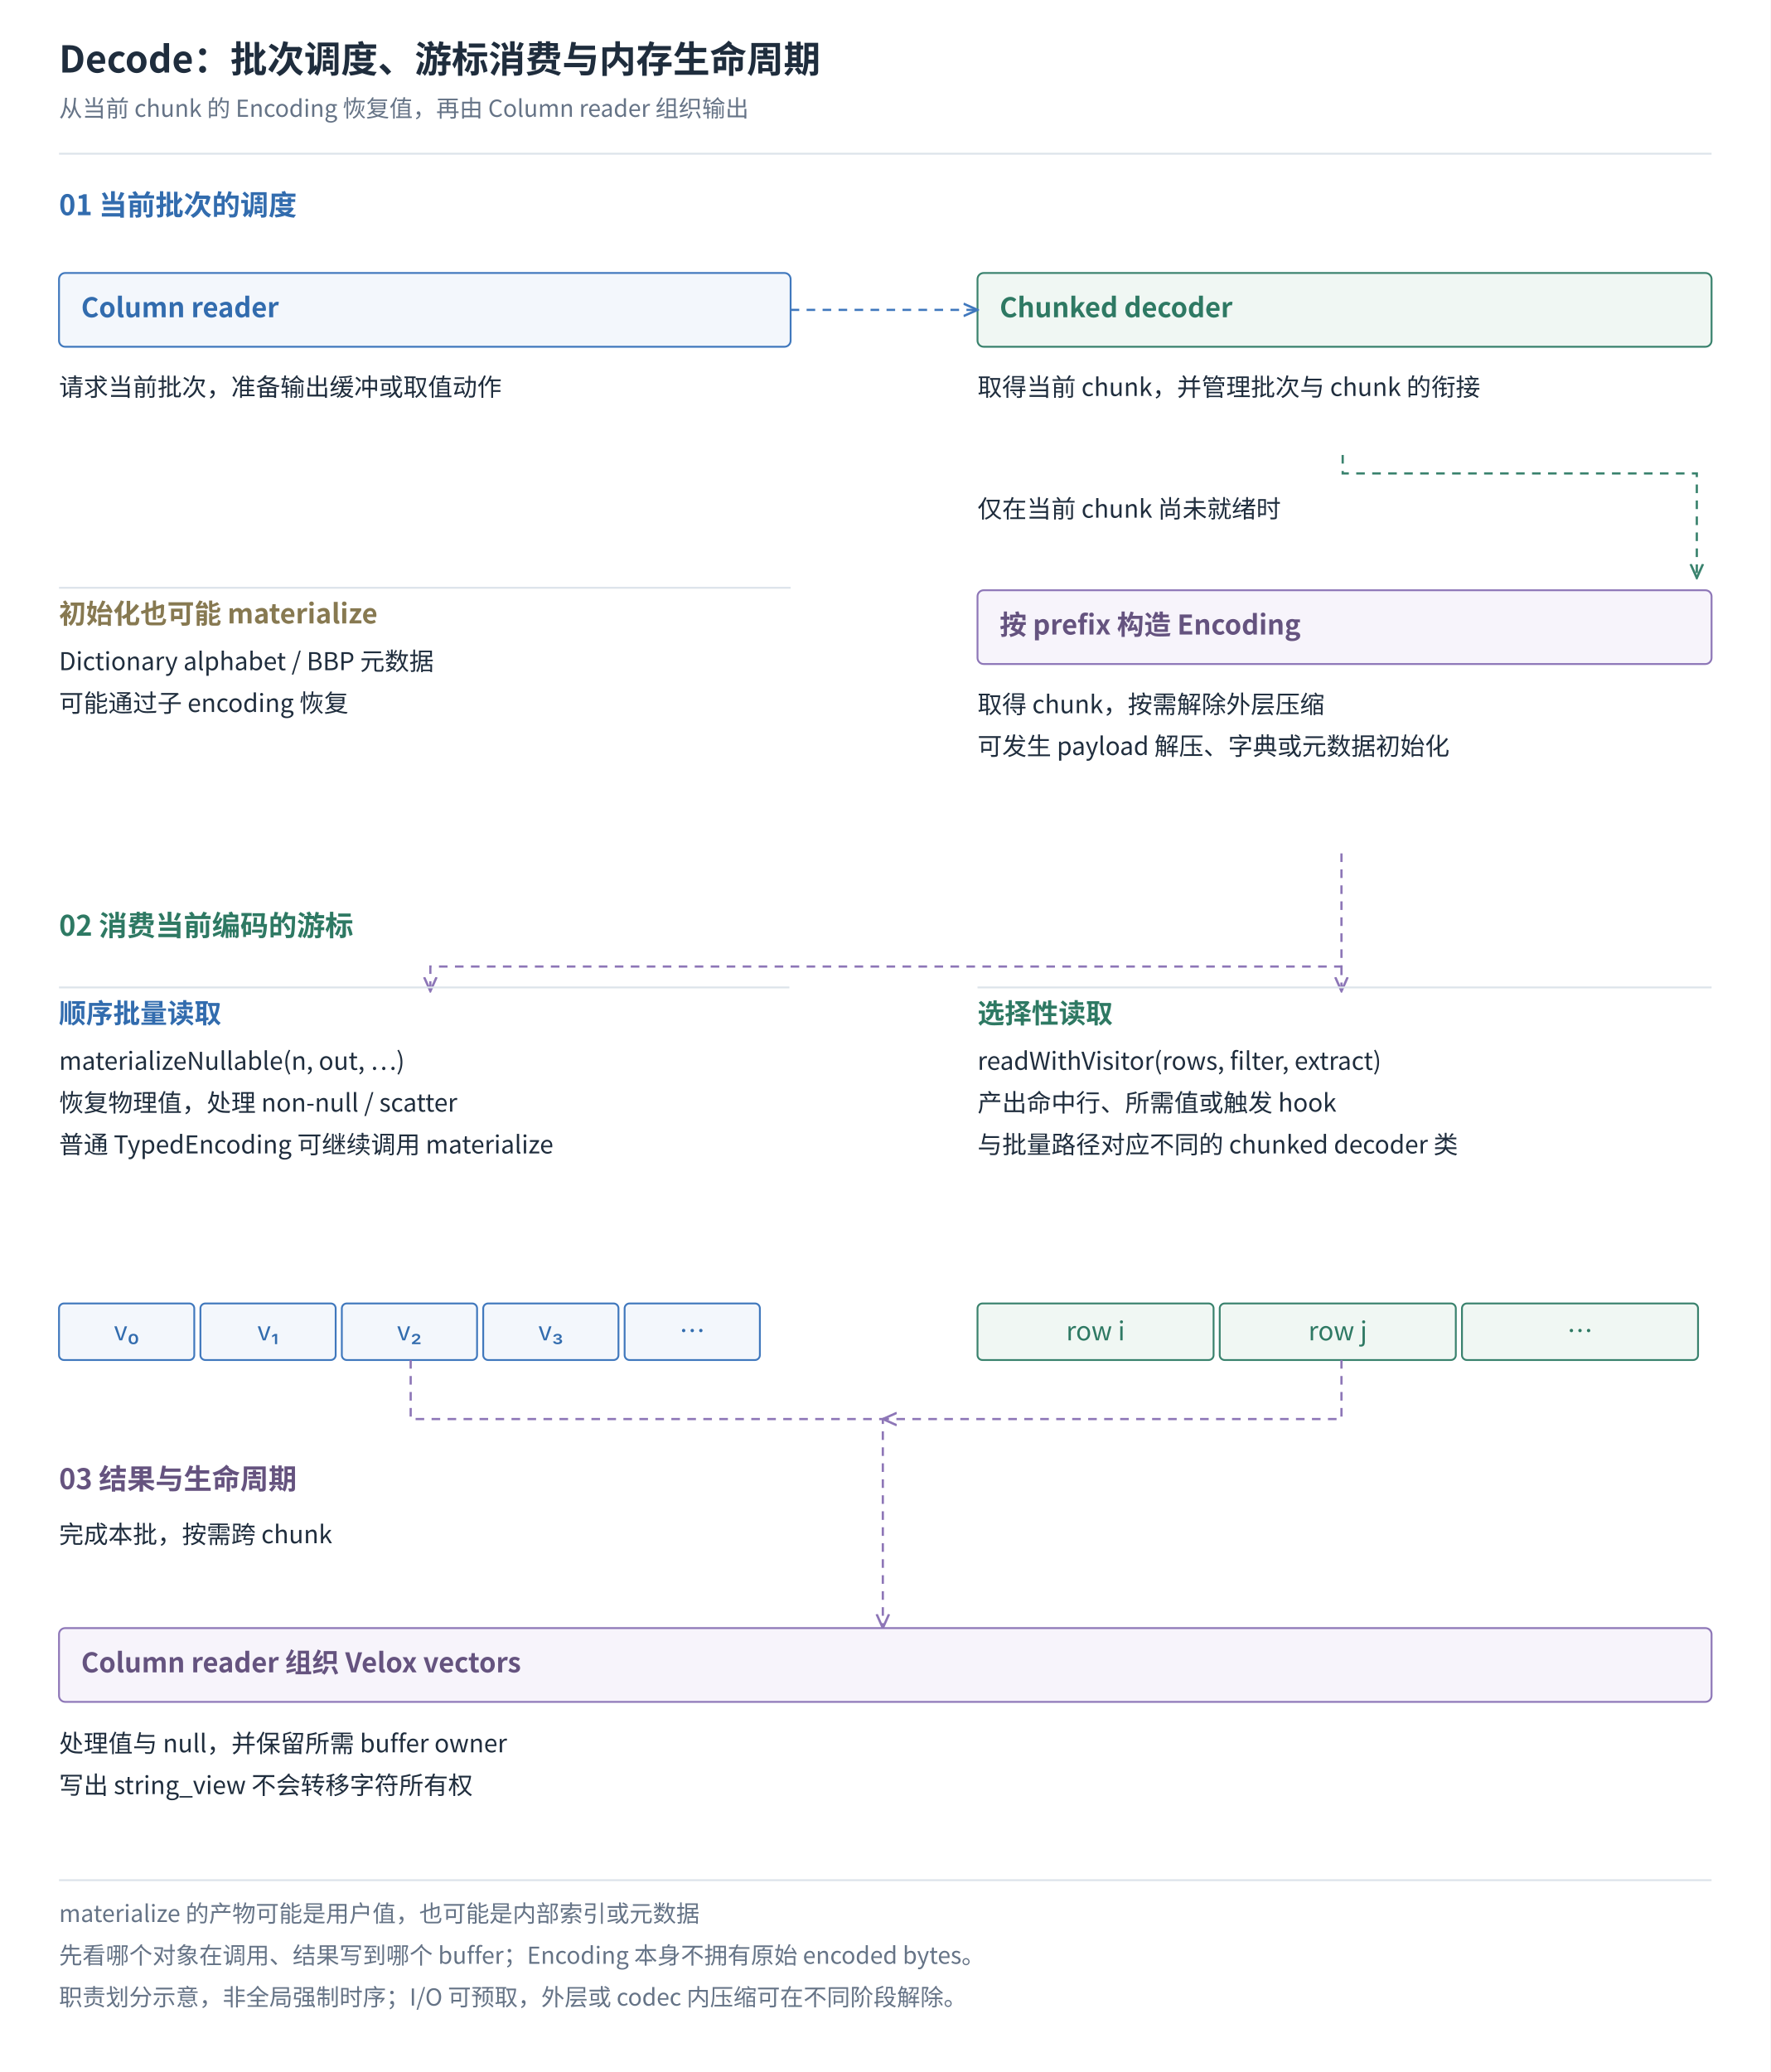
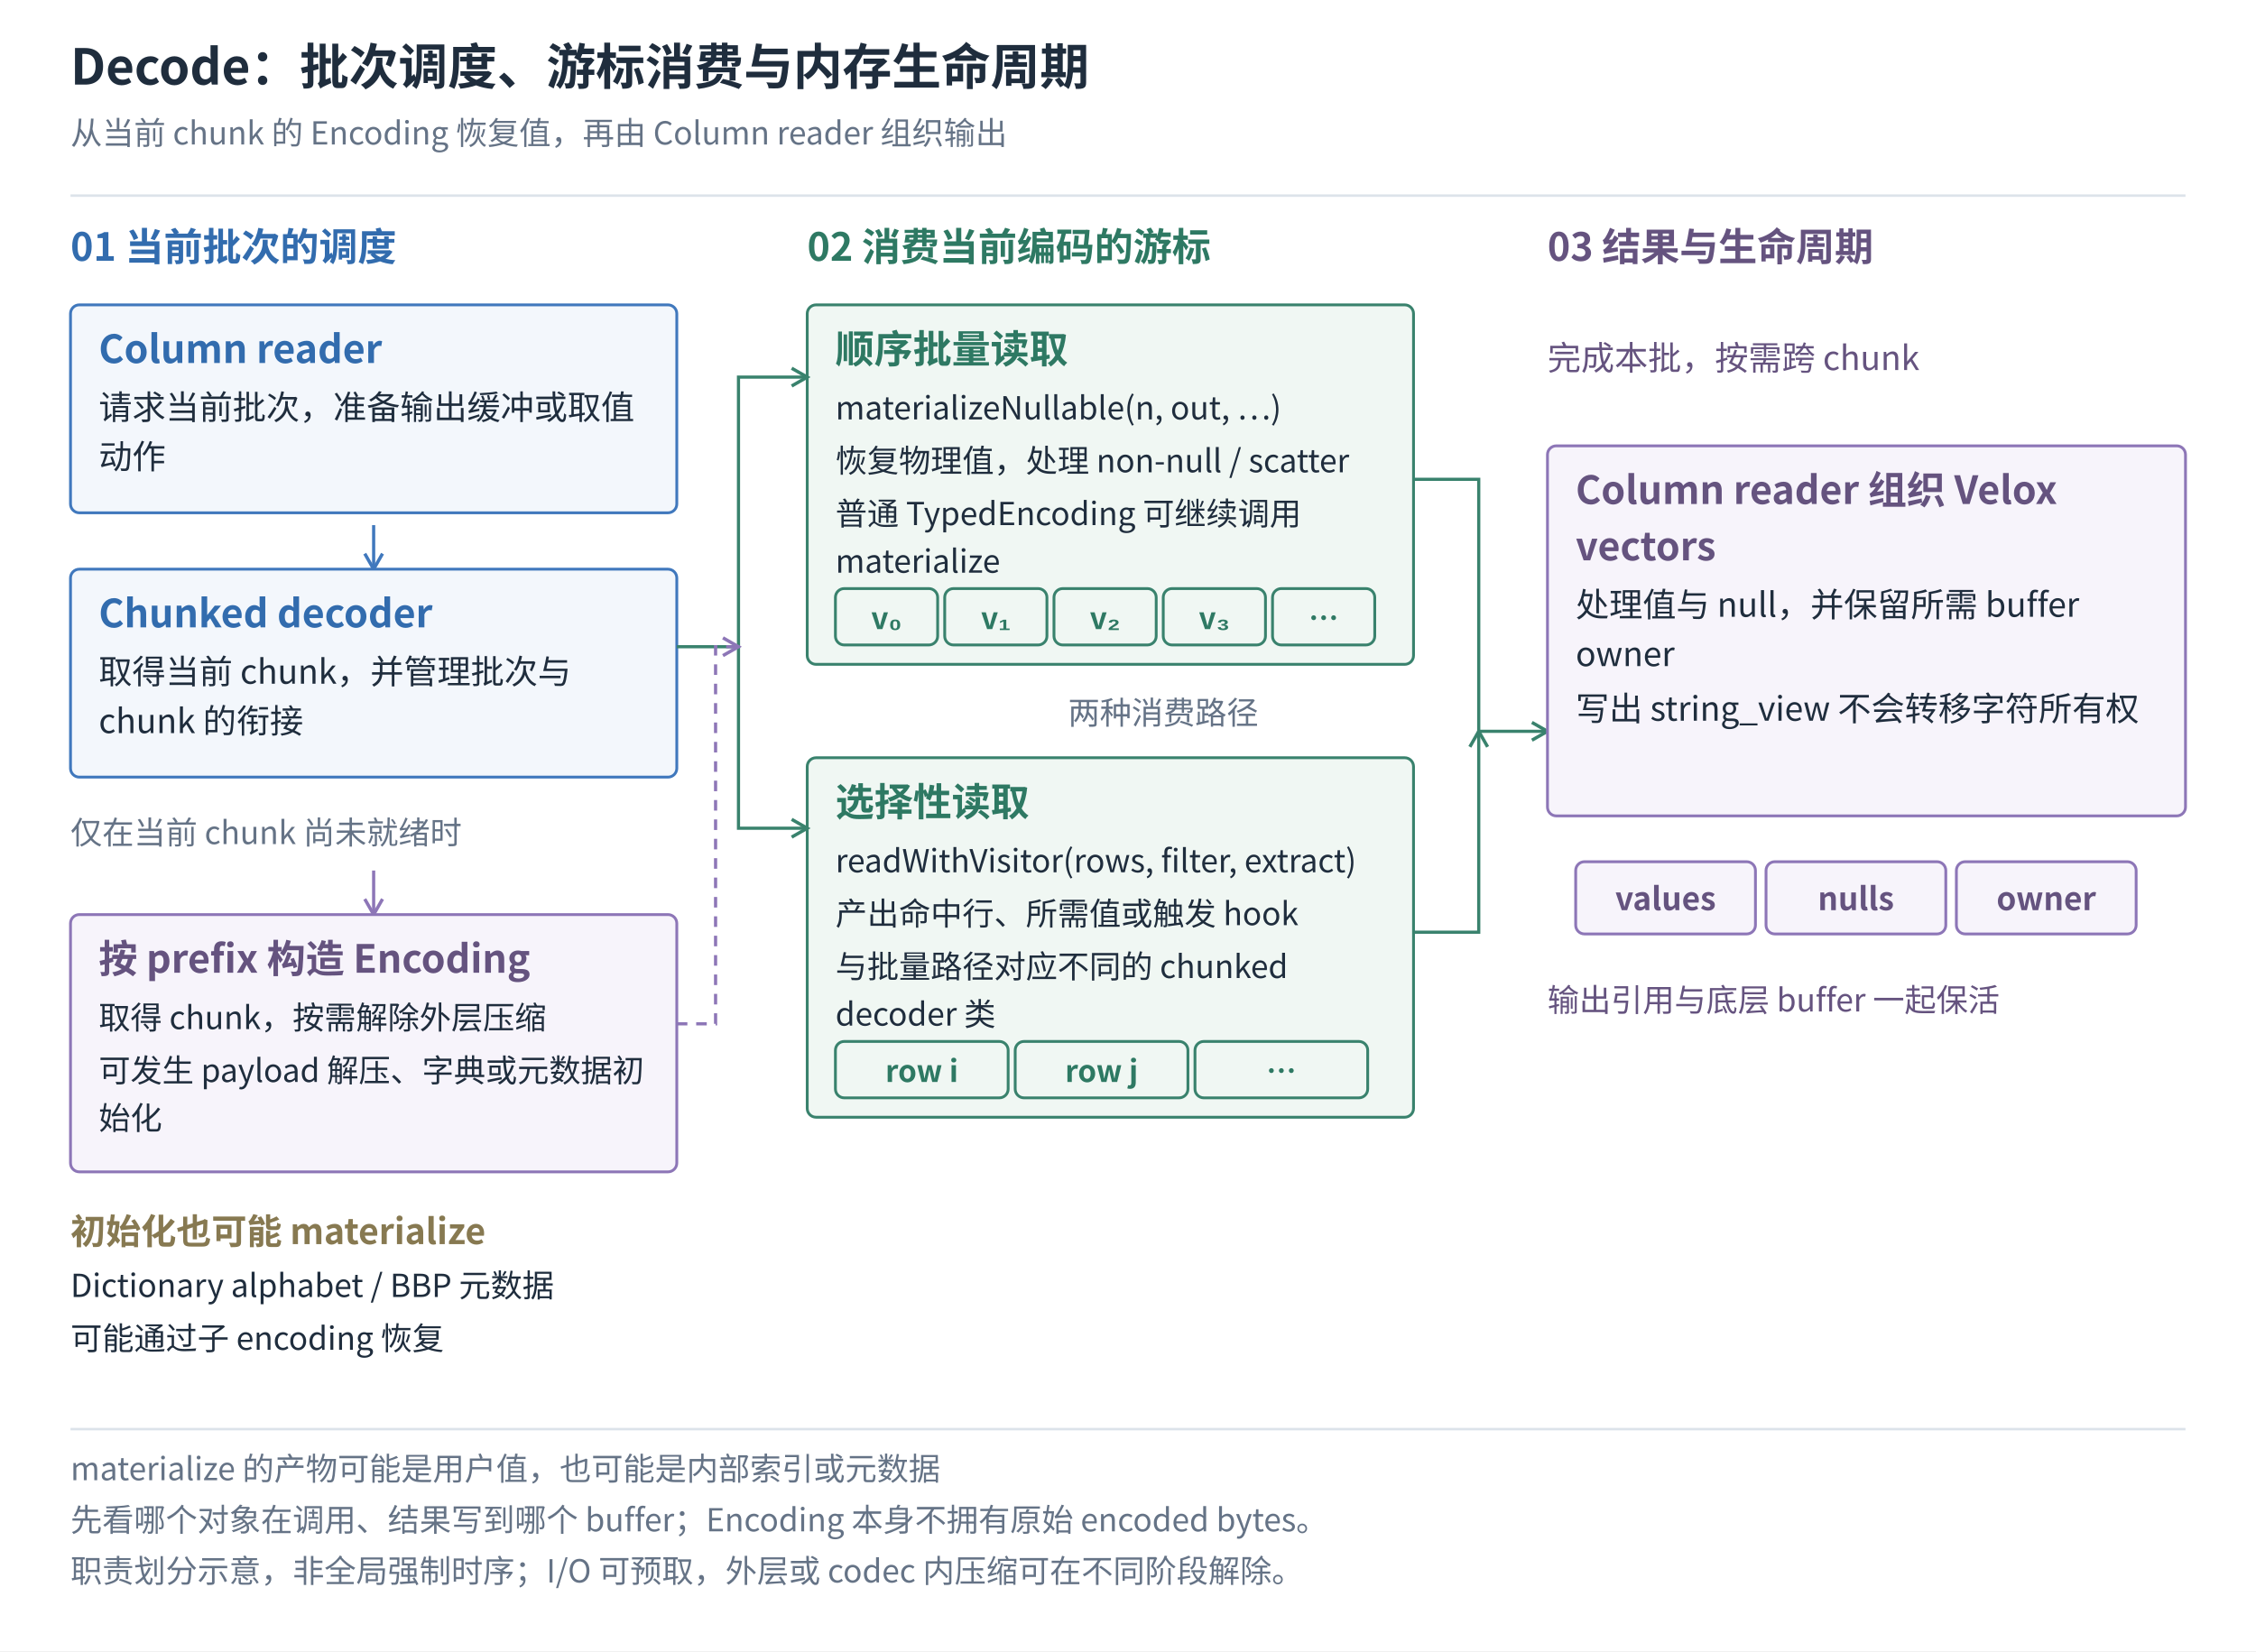
- <svg xmlns="http://www.w3.org/2000/svg" width="1440" height="1685" viewBox="0 0 1440 1685" role="img">
+ <svg xmlns="http://www.w3.org/2000/svg" width="1280" height="937" viewBox="0 0 1280 937" role="img">
  <defs>
-     <marker id="a-ink" viewBox="0 0 10 10" refX="9" refY="5" markerWidth="7" markerHeight="7" orient="auto-start-reverse">
-       <path d="M 0 1 L 9 5 L 0 9" fill="none" stroke="#1f2d3d" stroke-width="1.5" />
+     <marker id="arrow-ink" viewBox="0 0 10 10" refX="8" refY="5" markerWidth="7" markerHeight="7" orient="auto-start-reverse">
+       <path d="M 1 1 L 8 5 L 1 9" fill="none" stroke="#1f2d3d" stroke-width="1.5" />
    </marker>
-     <marker id="a-muted" viewBox="0 0 10 10" refX="9" refY="5" markerWidth="7" markerHeight="7" orient="auto-start-reverse">
-       <path d="M 0 1 L 9 5 L 0 9" fill="none" stroke="#657386" stroke-width="1.5" />
+     <marker id="arrow-muted" viewBox="0 0 10 10" refX="8" refY="5" markerWidth="7" markerHeight="7" orient="auto-start-reverse">
+       <path d="M 1 1 L 8 5 L 1 9" fill="none" stroke="#657386" stroke-width="1.5" />
    </marker>
-     <marker id="a-line" viewBox="0 0 10 10" refX="9" refY="5" markerWidth="7" markerHeight="7" orient="auto-start-reverse">
-       <path d="M 0 1 L 9 5 L 0 9" fill="none" stroke="#dce3ea" stroke-width="1.5" />
+     <marker id="arrow-line" viewBox="0 0 10 10" refX="8" refY="5" markerWidth="7" markerHeight="7" orient="auto-start-reverse">
+       <path d="M 1 1 L 8 5 L 1 9" fill="none" stroke="#dce3ea" stroke-width="1.5" />
    </marker>
-     <marker id="a-blue" viewBox="0 0 10 10" refX="9" refY="5" markerWidth="7" markerHeight="7" orient="auto-start-reverse">
-       <path d="M 0 1 L 9 5 L 0 9" fill="none" stroke="#4078bd" stroke-width="1.5" />
+     <marker id="arrow-blue" viewBox="0 0 10 10" refX="8" refY="5" markerWidth="7" markerHeight="7" orient="auto-start-reverse">
+       <path d="M 1 1 L 8 5 L 1 9" fill="none" stroke="#4078bd" stroke-width="1.5" />
    </marker>
-     <marker id="a-green" viewBox="0 0 10 10" refX="9" refY="5" markerWidth="7" markerHeight="7" orient="auto-start-reverse">
-       <path d="M 0 1 L 9 5 L 0 9" fill="none" stroke="#39826d" stroke-width="1.5" />
+     <marker id="arrow-green" viewBox="0 0 10 10" refX="8" refY="5" markerWidth="7" markerHeight="7" orient="auto-start-reverse">
+       <path d="M 1 1 L 8 5 L 1 9" fill="none" stroke="#39826d" stroke-width="1.5" />
    </marker>
-     <marker id="a-purple" viewBox="0 0 10 10" refX="9" refY="5" markerWidth="7" markerHeight="7" orient="auto-start-reverse">
-       <path d="M 0 1 L 9 5 L 0 9" fill="none" stroke="#8d76b7" stroke-width="1.5" />
+     <marker id="arrow-purple" viewBox="0 0 10 10" refX="8" refY="5" markerWidth="7" markerHeight="7" orient="auto-start-reverse">
+       <path d="M 1 1 L 8 5 L 1 9" fill="none" stroke="#8d76b7" stroke-width="1.5" />
    </marker>
-     <marker id="a-warm" viewBox="0 0 10 10" refX="9" refY="5" markerWidth="7" markerHeight="7" orient="auto-start-reverse">
-       <path d="M 0 1 L 9 5 L 0 9" fill="none" stroke="#ac9c76" stroke-width="1.5" />
+     <marker id="arrow-warm" viewBox="0 0 10 10" refX="8" refY="5" markerWidth="7" markerHeight="7" orient="auto-start-reverse">
+       <path d="M 1 1 L 8 5 L 1 9" fill="none" stroke="#ac9c76" stroke-width="1.5" />
    </marker>
-     <marker id="a-red" viewBox="0 0 10 10" refX="9" refY="5" markerWidth="7" markerHeight="7" orient="auto-start-reverse">
-       <path d="M 0 1 L 9 5 L 0 9" fill="none" stroke="#a95f64" stroke-width="1.5" />
-     </marker>
-     <marker id="a-teal" viewBox="0 0 10 10" refX="9" refY="5" markerWidth="7" markerHeight="7" orient="auto-start-reverse">
-       <path d="M 0 1 L 9 5 L 0 9" fill="none" stroke="#3e8580" stroke-width="1.5" />
+     <marker id="arrow-teal" viewBox="0 0 10 10" refX="8" refY="5" markerWidth="7" markerHeight="7" orient="auto-start-reverse">
+       <path d="M 1 1 L 8 5 L 1 9" fill="none" stroke="#3e8580" stroke-width="1.5" />
    </marker>
  </defs>
-   <rect width="1440" height="1685" fill="white" />
-   <text x="48" y="59" font-family="Noto Sans SC, Noto Sans CJK SC, Inter, Arial, sans-serif" font-size="30" fill="#1f2d3d" font-weight="600" text-anchor="start">Decode：批次调度、游标消费与内存生命周期</text>
-   <text x="48" y="95" font-family="Noto Sans SC, Noto Sans CJK SC, Inter, Arial, sans-serif" font-size="19" fill="#657386" font-weight="400" text-anchor="start">从当前 chunk 的 Encoding 恢复值，再由 Column reader 组织输出</text>
-   <line x1="48" y1="125" x2="1392" y2="125" stroke="#dce3ea" stroke-width="1.5" />
-   <text x="48" y="175" font-family="Noto Sans SC, Noto Sans CJK SC, Inter, Arial, sans-serif" font-size="23" fill="#326cae" font-weight="600" text-anchor="start">01 当前批次的调度</text>
-   <rect x="48" y="222" width="595" height="60" rx="5" fill="#f3f7fc" stroke="#4078bd" stroke-width="1.5" />
-   <text x="66" y="258" font-family="Noto Sans SC, Noto Sans CJK SC, Inter, Arial, sans-serif" font-size="22" fill="#326cae" font-weight="600" text-anchor="start">Column reader</text>
-   <text x="48" y="322" font-family="Noto Sans SC, Noto Sans CJK SC, Inter, Arial, sans-serif" font-size="20" fill="#1f2d3d" font-weight="400" text-anchor="start">请求当前批次，准备输出缓冲或取值动作</text>
-   <rect x="795" y="222" width="597" height="60" rx="5" fill="#f0f7f3" stroke="#39826d" stroke-width="1.5" />
-   <text x="813" y="258" font-family="Noto Sans SC, Noto Sans CJK SC, Inter, Arial, sans-serif" font-size="22" fill="#2e7963" font-weight="600" text-anchor="start">Chunked decoder</text>
-   <text x="795" y="322" font-family="Noto Sans SC, Noto Sans CJK SC, Inter, Arial, sans-serif" font-size="20" fill="#1f2d3d" font-weight="400" text-anchor="start">取得当前 chunk，并管理批次与 chunk 的衔接</text>
-   <polyline points="643,252 795,252" fill="none" stroke="#4078bd" stroke-width="1.8" stroke-dasharray="7 6" marker-end="url(#a-blue)" />
-   <text x="795" y="421" font-family="Noto Sans SC, Noto Sans CJK SC, Inter, Arial, sans-serif" font-size="20" fill="#1f2d3d" font-weight="400" text-anchor="start">仅在当前 chunk 尚未就绪时</text>
-   <polyline points="1092,370 1092,385 1380,385 1380,470" fill="none" stroke="#39826d" stroke-width="1.8" stroke-dasharray="7 6" marker-end="url(#a-green)" />
-   <line x1="48" y1="478" x2="643" y2="478" stroke="#dce3ea" stroke-width="1.5" />
-   <text x="48" y="507" font-family="Noto Sans SC, Noto Sans CJK SC, Inter, Arial, sans-serif" font-size="22" fill="#877951" font-weight="600" text-anchor="start">初始化也可能 materialize</text>
-   <text x="48" y="545" font-family="Noto Sans SC, Noto Sans CJK SC, Inter, Arial, sans-serif" font-size="20" fill="#1f2d3d" font-weight="400" text-anchor="start">Dictionary alphabet / BBP 元数据</text>
-   <text x="48" y="579" font-family="Noto Sans SC, Noto Sans CJK SC, Inter, Arial, sans-serif" font-size="20" fill="#1f2d3d" font-weight="400" text-anchor="start">可能通过子 encoding 恢复</text>
-   <rect x="795" y="480" width="597" height="60" rx="5" fill="#f7f4fb" stroke="#8d76b7" stroke-width="1.5" />
-   <text x="813" y="516" font-family="Noto Sans SC, Noto Sans CJK SC, Inter, Arial, sans-serif" font-size="22" fill="#65537f" font-weight="600" text-anchor="start">按 prefix 构造 Encoding</text>
-   <text x="795" y="580" font-family="Noto Sans SC, Noto Sans CJK SC, Inter, Arial, sans-serif" font-size="20" fill="#1f2d3d" font-weight="400" text-anchor="start">取得 chunk，按需解除外层压缩</text>
-   <text x="795" y="614" font-family="Noto Sans SC, Noto Sans CJK SC, Inter, Arial, sans-serif" font-size="20" fill="#1f2d3d" font-weight="400" text-anchor="start">可发生 payload 解压、字典或元数据初始化</text>
-   <text x="48" y="761" font-family="Noto Sans SC, Noto Sans CJK SC, Inter, Arial, sans-serif" font-size="23" fill="#2e7963" font-weight="600" text-anchor="start">02 消费当前编码的游标</text>
-   <polyline points="1091,694 1091,786 350,786 350,806" fill="none" stroke="#8d76b7" stroke-width="1.8" stroke-dasharray="7 6" marker-end="url(#a-purple)" />
-   <polyline points="1091,786 1091,806" fill="none" stroke="#8d76b7" stroke-width="1.8" stroke-dasharray="7 6" marker-end="url(#a-purple)" />
-   <line x1="48" y1="803" x2="642" y2="803" stroke="#dce3ea" stroke-width="1.5" />
-   <text x="48" y="832" font-family="Noto Sans SC, Noto Sans CJK SC, Inter, Arial, sans-serif" font-size="22" fill="#326cae" font-weight="600" text-anchor="start">顺序批量读取</text>
-   <text x="48" y="870" font-family="Noto Sans SC, Noto Sans CJK SC, Inter, Arial, sans-serif" font-size="20" fill="#1f2d3d" font-weight="400" text-anchor="start">materializeNullable(n, out, …)</text>
-   <text x="48" y="904" font-family="Noto Sans SC, Noto Sans CJK SC, Inter, Arial, sans-serif" font-size="20" fill="#1f2d3d" font-weight="400" text-anchor="start">恢复物理值，处理 non-null / scatter</text>
-   <text x="48" y="938" font-family="Noto Sans SC, Noto Sans CJK SC, Inter, Arial, sans-serif" font-size="20" fill="#1f2d3d" font-weight="400" text-anchor="start">普通 TypedEncoding 可继续调用 materialize</text>
-   <line x1="795" y1="803" x2="1392" y2="803" stroke="#dce3ea" stroke-width="1.5" />
-   <text x="795" y="832" font-family="Noto Sans SC, Noto Sans CJK SC, Inter, Arial, sans-serif" font-size="22" fill="#2e7963" font-weight="600" text-anchor="start">选择性读取</text>
-   <text x="795" y="870" font-family="Noto Sans SC, Noto Sans CJK SC, Inter, Arial, sans-serif" font-size="20" fill="#1f2d3d" font-weight="400" text-anchor="start">readWithVisitor(rows, filter, extract)</text>
-   <text x="795" y="904" font-family="Noto Sans SC, Noto Sans CJK SC, Inter, Arial, sans-serif" font-size="20" fill="#1f2d3d" font-weight="400" text-anchor="start">产出命中行、所需值或触发 hook</text>
-   <text x="795" y="938" font-family="Noto Sans SC, Noto Sans CJK SC, Inter, Arial, sans-serif" font-size="20" fill="#1f2d3d" font-weight="400" text-anchor="start">与批量路径对应不同的 chunked decoder 类</text>
-   <rect x="48" y="1060" width="110" height="46" rx="4" fill="#f3f7fc" stroke="#4078bd" stroke-width="1.5" />
-   <text x="103.0" y="1090.0" font-family="Noto Sans SC, Noto Sans CJK SC, Inter, Arial, sans-serif" font-size="21" fill="#326cae" font-weight="400" text-anchor="middle">v₀</text>
-   <rect x="163" y="1060" width="110" height="46" rx="4" fill="#f3f7fc" stroke="#4078bd" stroke-width="1.5" />
-   <text x="218.0" y="1090.0" font-family="Noto Sans SC, Noto Sans CJK SC, Inter, Arial, sans-serif" font-size="21" fill="#326cae" font-weight="400" text-anchor="middle">v₁</text>
-   <rect x="278" y="1060" width="110" height="46" rx="4" fill="#f3f7fc" stroke="#4078bd" stroke-width="1.5" />
-   <text x="333.0" y="1090.0" font-family="Noto Sans SC, Noto Sans CJK SC, Inter, Arial, sans-serif" font-size="21" fill="#326cae" font-weight="400" text-anchor="middle">v₂</text>
-   <rect x="393" y="1060" width="110" height="46" rx="4" fill="#f3f7fc" stroke="#4078bd" stroke-width="1.5" />
-   <text x="448.0" y="1090.0" font-family="Noto Sans SC, Noto Sans CJK SC, Inter, Arial, sans-serif" font-size="21" fill="#326cae" font-weight="400" text-anchor="middle">v₃</text>
-   <rect x="508" y="1060" width="110" height="46" rx="4" fill="#f3f7fc" stroke="#4078bd" stroke-width="1.5" />
-   <text x="563.0" y="1090.0" font-family="Noto Sans SC, Noto Sans CJK SC, Inter, Arial, sans-serif" font-size="21" fill="#326cae" font-weight="400" text-anchor="middle">…</text>
-   <rect x="795" y="1060" width="192" height="46" rx="4" fill="#f0f7f3" stroke="#39826d" stroke-width="1.5" />
-   <text x="891.0" y="1090.0" font-family="Noto Sans SC, Noto Sans CJK SC, Inter, Arial, sans-serif" font-size="21" fill="#2e7963" font-weight="400" text-anchor="middle">row i</text>
-   <rect x="992" y="1060" width="192" height="46" rx="4" fill="#f0f7f3" stroke="#39826d" stroke-width="1.5" />
-   <text x="1088.0" y="1090.0" font-family="Noto Sans SC, Noto Sans CJK SC, Inter, Arial, sans-serif" font-size="21" fill="#2e7963" font-weight="400" text-anchor="middle">row j</text>
-   <rect x="1189" y="1060" width="192" height="46" rx="4" fill="#f0f7f3" stroke="#39826d" stroke-width="1.5" />
-   <text x="1285.0" y="1090.0" font-family="Noto Sans SC, Noto Sans CJK SC, Inter, Arial, sans-serif" font-size="21" fill="#2e7963" font-weight="400" text-anchor="middle">…</text>
-   <polyline points="334,1106 334,1154 718,1154 718,1324" fill="none" stroke="#8d76b7" stroke-width="1.8" stroke-dasharray="7 6" marker-end="url(#a-purple)" />
-   <polyline points="1091,1106 1091,1154 718,1154" fill="none" stroke="#8d76b7" stroke-width="1.8" stroke-dasharray="7 6" marker-end="url(#a-purple)" />
-   <text x="48" y="1211" font-family="Noto Sans SC, Noto Sans CJK SC, Inter, Arial, sans-serif" font-size="23" fill="#65537f" font-weight="600" text-anchor="start">03 结果与生命周期</text>
-   <text x="48" y="1255" font-family="Noto Sans SC, Noto Sans CJK SC, Inter, Arial, sans-serif" font-size="20" fill="#1f2d3d" font-weight="400" text-anchor="start">完成本批，按需跨 chunk</text>
-   <rect x="48" y="1324" width="1344" height="60" rx="5" fill="#f7f4fb" stroke="#8d76b7" stroke-width="1.5" />
-   <text x="66" y="1360" font-family="Noto Sans SC, Noto Sans CJK SC, Inter, Arial, sans-serif" font-size="22" fill="#65537f" font-weight="600" text-anchor="start">Column reader 组织 Velox vectors</text>
-   <text x="48" y="1425" font-family="Noto Sans SC, Noto Sans CJK SC, Inter, Arial, sans-serif" font-size="20" fill="#1f2d3d" font-weight="400" text-anchor="start">处理值与 null，并保留所需 buffer owner</text>
-   <text x="48" y="1459" font-family="Noto Sans SC, Noto Sans CJK SC, Inter, Arial, sans-serif" font-size="20" fill="#1f2d3d" font-weight="400" text-anchor="start">写出 string_view 不会转移字符所有权</text>
-   <line x1="48" y1="1529" x2="1392" y2="1529" stroke="#dce3ea" stroke-width="1.5" />
-   <text x="48" y="1563" font-family="Noto Sans SC, Noto Sans CJK SC, Inter, Arial, sans-serif" font-size="19" fill="#657386" font-weight="400" text-anchor="start">materialize 的产物可能是用户值，也可能是内部索引或元数据</text>
-   <text x="48" y="1597" font-family="Noto Sans SC, Noto Sans CJK SC, Inter, Arial, sans-serif" font-size="19" fill="#657386" font-weight="400" text-anchor="start">先看哪个对象在调用、结果写到哪个 buffer；Encoding 本身不拥有原始 encoded bytes。</text>
-   <text x="48" y="1631" font-family="Noto Sans SC, Noto Sans CJK SC, Inter, Arial, sans-serif" font-size="19" fill="#657386" font-weight="400" text-anchor="start">职责划分示意，非全局强制时序；I/O 可预取，外层或 codec 内压缩可在不同阶段解除。</text>
+   <rect width="1280" height="937" fill="white" />
+   <text x="40" y="48" font-family="Noto Sans CJK SC, Noto Sans SC, Arial, sans-serif" font-size="28" font-weight="700" fill="#1f2d3d" text-anchor="start">Decode：批次调度、游标消费与内存生命周期</text>
+   <text x="40" y="82" font-family="Noto Sans CJK SC, Noto Sans SC, Arial, sans-serif" font-size="18" font-weight="400" fill="#657386" text-anchor="start">从当前 chunk 的 Encoding 恢复值，再由 Column reader 组织输出</text>
+   <line x1="40" y1="111" x2="1240" y2="111" stroke="#dce3ea" stroke-width="1.4" />
+   <text x="40" y="148" font-family="Noto Sans CJK SC, Noto Sans SC, Arial, sans-serif" font-size="22" font-weight="700" fill="#326cae" text-anchor="start">01 当前批次的调度</text>
+   <text x="458" y="148" font-family="Noto Sans CJK SC, Noto Sans SC, Arial, sans-serif" font-size="22" font-weight="700" fill="#2e7963" text-anchor="start">02 消费当前编码的游标</text>
+   <text x="878" y="148" font-family="Noto Sans CJK SC, Noto Sans SC, Arial, sans-serif" font-size="22" font-weight="700" fill="#65537f" text-anchor="start">03 结果与生命周期</text>
+   <rect x="40" y="173" width="344" height="118" rx="5" fill="#f3f7fc" stroke="#4078bd" stroke-width="1.6" />
+   <text x="56" y="206" font-family="Noto Sans CJK SC, Noto Sans SC, Arial, sans-serif" font-size="22" font-weight="700" fill="#326cae" text-anchor="start">Column reader</text>
+   <text x="56" y="238" font-family="Noto Sans CJK SC, Noto Sans SC, Arial, sans-serif" font-size="19" font-weight="400" fill="#1f2d3d" text-anchor="start">请求当前批次，准备输出缓冲或取值</text>
+   <text x="56" y="266" font-family="Noto Sans CJK SC, Noto Sans SC, Arial, sans-serif" font-size="19" font-weight="400" fill="#1f2d3d" text-anchor="start">动作</text>
+   <polyline points="212,298 212,323" fill="none" stroke="#4078bd" stroke-width="1.8" marker-end="url(#arrow-blue)" />
+   <rect x="40" y="323" width="344" height="118" rx="5" fill="#f3f7fc" stroke="#4078bd" stroke-width="1.6" />
+   <text x="56" y="356" font-family="Noto Sans CJK SC, Noto Sans SC, Arial, sans-serif" font-size="22" font-weight="700" fill="#326cae" text-anchor="start">Chunked decoder</text>
+   <text x="56" y="388" font-family="Noto Sans CJK SC, Noto Sans SC, Arial, sans-serif" font-size="19" font-weight="400" fill="#1f2d3d" text-anchor="start">取得当前 chunk，并管理批次与 </text>
+   <text x="56" y="416" font-family="Noto Sans CJK SC, Noto Sans SC, Arial, sans-serif" font-size="19" font-weight="400" fill="#1f2d3d" text-anchor="start">chunk 的衔接</text>
+   <text x="40" y="479" font-family="Noto Sans CJK SC, Noto Sans SC, Arial, sans-serif" font-size="18" font-weight="400" fill="#657386" text-anchor="start">仅在当前 chunk 尚未就绪时</text>
+   <polyline points="212,494 212,519" fill="none" stroke="#8d76b7" stroke-width="1.8" marker-end="url(#arrow-purple)" />
+   <rect x="40" y="519" width="344" height="146" rx="5" fill="#f7f4fb" stroke="#8d76b7" stroke-width="1.6" />
+   <text x="56" y="552" font-family="Noto Sans CJK SC, Noto Sans SC, Arial, sans-serif" font-size="22" font-weight="700" fill="#65537f" text-anchor="start">按 prefix 构造 Encoding</text>
+   <text x="56" y="584" font-family="Noto Sans CJK SC, Noto Sans SC, Arial, sans-serif" font-size="18" font-weight="400" fill="#1f2d3d" text-anchor="start">取得 chunk，按需解除外层压缩</text>
+   <text x="56" y="614" font-family="Noto Sans CJK SC, Noto Sans SC, Arial, sans-serif" font-size="18" font-weight="400" fill="#1f2d3d" text-anchor="start">可发生 payload 解压、字典或元数据初</text>
+   <text x="56" y="641" font-family="Noto Sans CJK SC, Noto Sans SC, Arial, sans-serif" font-size="18" font-weight="400" fill="#1f2d3d" text-anchor="start">始化</text>
+   <text x="40" y="706" font-family="Noto Sans CJK SC, Noto Sans SC, Arial, sans-serif" font-size="20" font-weight="700" fill="#877951" text-anchor="start">初始化也可能 materialize</text>
+   <text x="40" y="736" font-family="Noto Sans CJK SC, Noto Sans SC, Arial, sans-serif" font-size="18" font-weight="400" fill="#1f2d3d" text-anchor="start">Dictionary alphabet / BBP 元数据</text>
+   <text x="40" y="766" font-family="Noto Sans CJK SC, Noto Sans SC, Arial, sans-serif" font-size="18" font-weight="400" fill="#1f2d3d" text-anchor="start">可能通过子 encoding 恢复</text>
+   <rect x="458" y="173" width="344" height="204" rx="5" fill="#f0f7f3" stroke="#39826d" stroke-width="1.6" />
+   <text x="474" y="206" font-family="Noto Sans CJK SC, Noto Sans SC, Arial, sans-serif" font-size="22" font-weight="700" fill="#2e7963" text-anchor="start">顺序批量读取</text>
+   <text x="474" y="238" font-family="Noto Sans CJK SC, Noto Sans SC, Arial, sans-serif" font-size="18" font-weight="400" fill="#1f2d3d" text-anchor="start">materializeNullable(n, out, …)</text>
+   <text x="474" y="268" font-family="Noto Sans CJK SC, Noto Sans SC, Arial, sans-serif" font-size="18" font-weight="400" fill="#1f2d3d" text-anchor="start">恢复物理值，处理 non-null / scatter</text>
+   <text x="474" y="298" font-family="Noto Sans CJK SC, Noto Sans SC, Arial, sans-serif" font-size="18" font-weight="400" fill="#1f2d3d" text-anchor="start">普通 TypedEncoding 可继续调用 </text>
+   <text x="474" y="325" font-family="Noto Sans CJK SC, Noto Sans SC, Arial, sans-serif" font-size="18" font-weight="400" fill="#1f2d3d" text-anchor="start">materialize</text>
+   <rect x="474" y="334" width="58" height="32" rx="5" fill="#f0f7f3" stroke="#39826d" stroke-width="1.6" />
+   <text x="503.0" y="357.0" font-family="Noto Sans CJK SC, Noto Sans SC, Arial, sans-serif" font-size="17" font-weight="700" fill="#2e7963" text-anchor="middle">v₀</text>
+   <rect x="536" y="334" width="58" height="32" rx="5" fill="#f0f7f3" stroke="#39826d" stroke-width="1.6" />
+   <text x="565.0" y="357.0" font-family="Noto Sans CJK SC, Noto Sans SC, Arial, sans-serif" font-size="17" font-weight="700" fill="#2e7963" text-anchor="middle">v₁</text>
+   <rect x="598" y="334" width="58" height="32" rx="5" fill="#f0f7f3" stroke="#39826d" stroke-width="1.6" />
+   <text x="627.0" y="357.0" font-family="Noto Sans CJK SC, Noto Sans SC, Arial, sans-serif" font-size="17" font-weight="700" fill="#2e7963" text-anchor="middle">v₂</text>
+   <rect x="660" y="334" width="58" height="32" rx="5" fill="#f0f7f3" stroke="#39826d" stroke-width="1.6" />
+   <text x="689.0" y="357.0" font-family="Noto Sans CJK SC, Noto Sans SC, Arial, sans-serif" font-size="17" font-weight="700" fill="#2e7963" text-anchor="middle">v₃</text>
+   <rect x="722" y="334" width="58" height="32" rx="5" fill="#f0f7f3" stroke="#39826d" stroke-width="1.6" />
+   <text x="751.0" y="357.0" font-family="Noto Sans CJK SC, Noto Sans SC, Arial, sans-serif" font-size="17" font-weight="700" fill="#2e7963" text-anchor="middle">…</text>
+   <rect x="458" y="430" width="344" height="204" rx="5" fill="#f0f7f3" stroke="#39826d" stroke-width="1.6" />
+   <text x="474" y="463" font-family="Noto Sans CJK SC, Noto Sans SC, Arial, sans-serif" font-size="22" font-weight="700" fill="#2e7963" text-anchor="start">选择性读取</text>
+   <text x="474" y="495" font-family="Noto Sans CJK SC, Noto Sans SC, Arial, sans-serif" font-size="18" font-weight="400" fill="#1f2d3d" text-anchor="start">readWithVisitor(rows, filter, extract)</text>
+   <text x="474" y="525" font-family="Noto Sans CJK SC, Noto Sans SC, Arial, sans-serif" font-size="18" font-weight="400" fill="#1f2d3d" text-anchor="start">产出命中行、所需值或触发 hook</text>
+   <text x="474" y="555" font-family="Noto Sans CJK SC, Noto Sans SC, Arial, sans-serif" font-size="18" font-weight="400" fill="#1f2d3d" text-anchor="start">与批量路径对应不同的 chunked </text>
+   <text x="474" y="582" font-family="Noto Sans CJK SC, Noto Sans SC, Arial, sans-serif" font-size="18" font-weight="400" fill="#1f2d3d" text-anchor="start">decoder 类</text>
+   <rect x="474" y="591" width="98" height="32" rx="5" fill="#f0f7f3" stroke="#39826d" stroke-width="1.6" />
+   <text x="523.0" y="614.0" font-family="Noto Sans CJK SC, Noto Sans SC, Arial, sans-serif" font-size="17" font-weight="700" fill="#2e7963" text-anchor="middle">row i</text>
+   <rect x="576" y="591" width="98" height="32" rx="5" fill="#f0f7f3" stroke="#39826d" stroke-width="1.6" />
+   <text x="625.0" y="614.0" font-family="Noto Sans CJK SC, Noto Sans SC, Arial, sans-serif" font-size="17" font-weight="700" fill="#2e7963" text-anchor="middle">row j</text>
+   <rect x="678" y="591" width="98" height="32" rx="5" fill="#f0f7f3" stroke="#39826d" stroke-width="1.6" />
+   <text x="727.0" y="614.0" font-family="Noto Sans CJK SC, Noto Sans SC, Arial, sans-serif" font-size="17" font-weight="700" fill="#2e7963" text-anchor="middle">…</text>
+   <text x="606" y="411" font-family="Noto Sans CJK SC, Noto Sans SC, Arial, sans-serif" font-size="18" font-weight="400" fill="#657386" text-anchor="start">两种消费路径</text>
+   <polyline points="384,367 419,367 419,214 458,214" fill="none" stroke="#39826d" stroke-width="1.8" marker-end="url(#arrow-green)" />
+   <polyline points="419,367 419,470 458,470" fill="none" stroke="#39826d" stroke-width="1.8" marker-end="url(#arrow-green)" />
+   <polyline points="384,581 406,581 406,367 419,367" fill="none" stroke="#8d76b7" stroke-width="1.8" stroke-dasharray="6 5" marker-end="url(#arrow-purple)" />
+   <polyline points="802,272 839,272 839,415 878,415" fill="none" stroke="#39826d" stroke-width="1.8" marker-end="url(#arrow-green)" />
+   <polyline points="802,529 839,529 839,415" fill="none" stroke="#39826d" stroke-width="1.8" marker-end="url(#arrow-green)" />
+   <text x="878" y="210" font-family="Noto Sans CJK SC, Noto Sans SC, Arial, sans-serif" font-size="19" font-weight="400" fill="#65537f" text-anchor="start">完成本批，按需跨 chunk</text>
+   <rect x="878" y="253" width="362" height="210" rx="5" fill="#f7f4fb" stroke="#8d76b7" stroke-width="1.6" />
+   <text x="894" y="286" font-family="Noto Sans CJK SC, Noto Sans SC, Arial, sans-serif" font-size="22" font-weight="700" fill="#65537f" text-anchor="start">Column reader 组织 Velox </text>
+   <text x="894" y="318" font-family="Noto Sans CJK SC, Noto Sans SC, Arial, sans-serif" font-size="22" font-weight="700" fill="#65537f" text-anchor="start">vectors</text>
+   <text x="894" y="350" font-family="Noto Sans CJK SC, Noto Sans SC, Arial, sans-serif" font-size="19" font-weight="400" fill="#1f2d3d" text-anchor="start">处理值与 null，并保留所需 buffer </text>
+   <text x="894" y="378" font-family="Noto Sans CJK SC, Noto Sans SC, Arial, sans-serif" font-size="19" font-weight="400" fill="#1f2d3d" text-anchor="start">owner</text>
+   <text x="894" y="409" font-family="Noto Sans CJK SC, Noto Sans SC, Arial, sans-serif" font-size="19" font-weight="400" fill="#1f2d3d" text-anchor="start">写出 string_view 不会转移字符所有权</text>
+   <rect x="894" y="489" width="102" height="41" rx="5" fill="#f7f4fb" stroke="#8d76b7" stroke-width="1.6" />
+   <text x="945.0" y="516.5" font-family="Noto Sans CJK SC, Noto Sans SC, Arial, sans-serif" font-size="18" font-weight="700" fill="#65537f" text-anchor="middle">values</text>
+   <rect x="1002" y="489" width="102" height="41" rx="5" fill="#f7f4fb" stroke="#8d76b7" stroke-width="1.6" />
+   <text x="1053.0" y="516.5" font-family="Noto Sans CJK SC, Noto Sans SC, Arial, sans-serif" font-size="18" font-weight="700" fill="#65537f" text-anchor="middle">nulls</text>
+   <rect x="1110" y="489" width="102" height="41" rx="5" fill="#f7f4fb" stroke="#8d76b7" stroke-width="1.6" />
+   <text x="1161.0" y="516.5" font-family="Noto Sans CJK SC, Noto Sans SC, Arial, sans-serif" font-size="18" font-weight="700" fill="#65537f" text-anchor="middle">owner</text>
+   <text x="878" y="574" font-family="Noto Sans CJK SC, Noto Sans SC, Arial, sans-serif" font-size="18" font-weight="400" fill="#65537f" text-anchor="start">输出引用与底层 buffer 一起保活</text>
+   <line x1="40" y1="811" x2="1240" y2="811" stroke="#dce3ea" stroke-width="1.4" />
+   <text x="40" y="840" font-family="Noto Sans CJK SC, Noto Sans SC, Arial, sans-serif" font-size="18" font-weight="400" fill="#657386" text-anchor="start">materialize 的产物可能是用户值，也可能是内部索引或元数据</text>
+   <text x="40" y="869" font-family="Noto Sans CJK SC, Noto Sans SC, Arial, sans-serif" font-size="18" font-weight="400" fill="#657386" text-anchor="start">先看哪个对象在调用、结果写到哪个 buffer；Encoding 本身不拥有原始 encoded bytes。</text>
+   <text x="40" y="898" font-family="Noto Sans CJK SC, Noto Sans SC, Arial, sans-serif" font-size="18" font-weight="400" fill="#657386" text-anchor="start">职责划分示意，非全局强制时序；I/O 可预取，外层或 codec 内压缩可在不同阶段解除。</text>
</svg>
